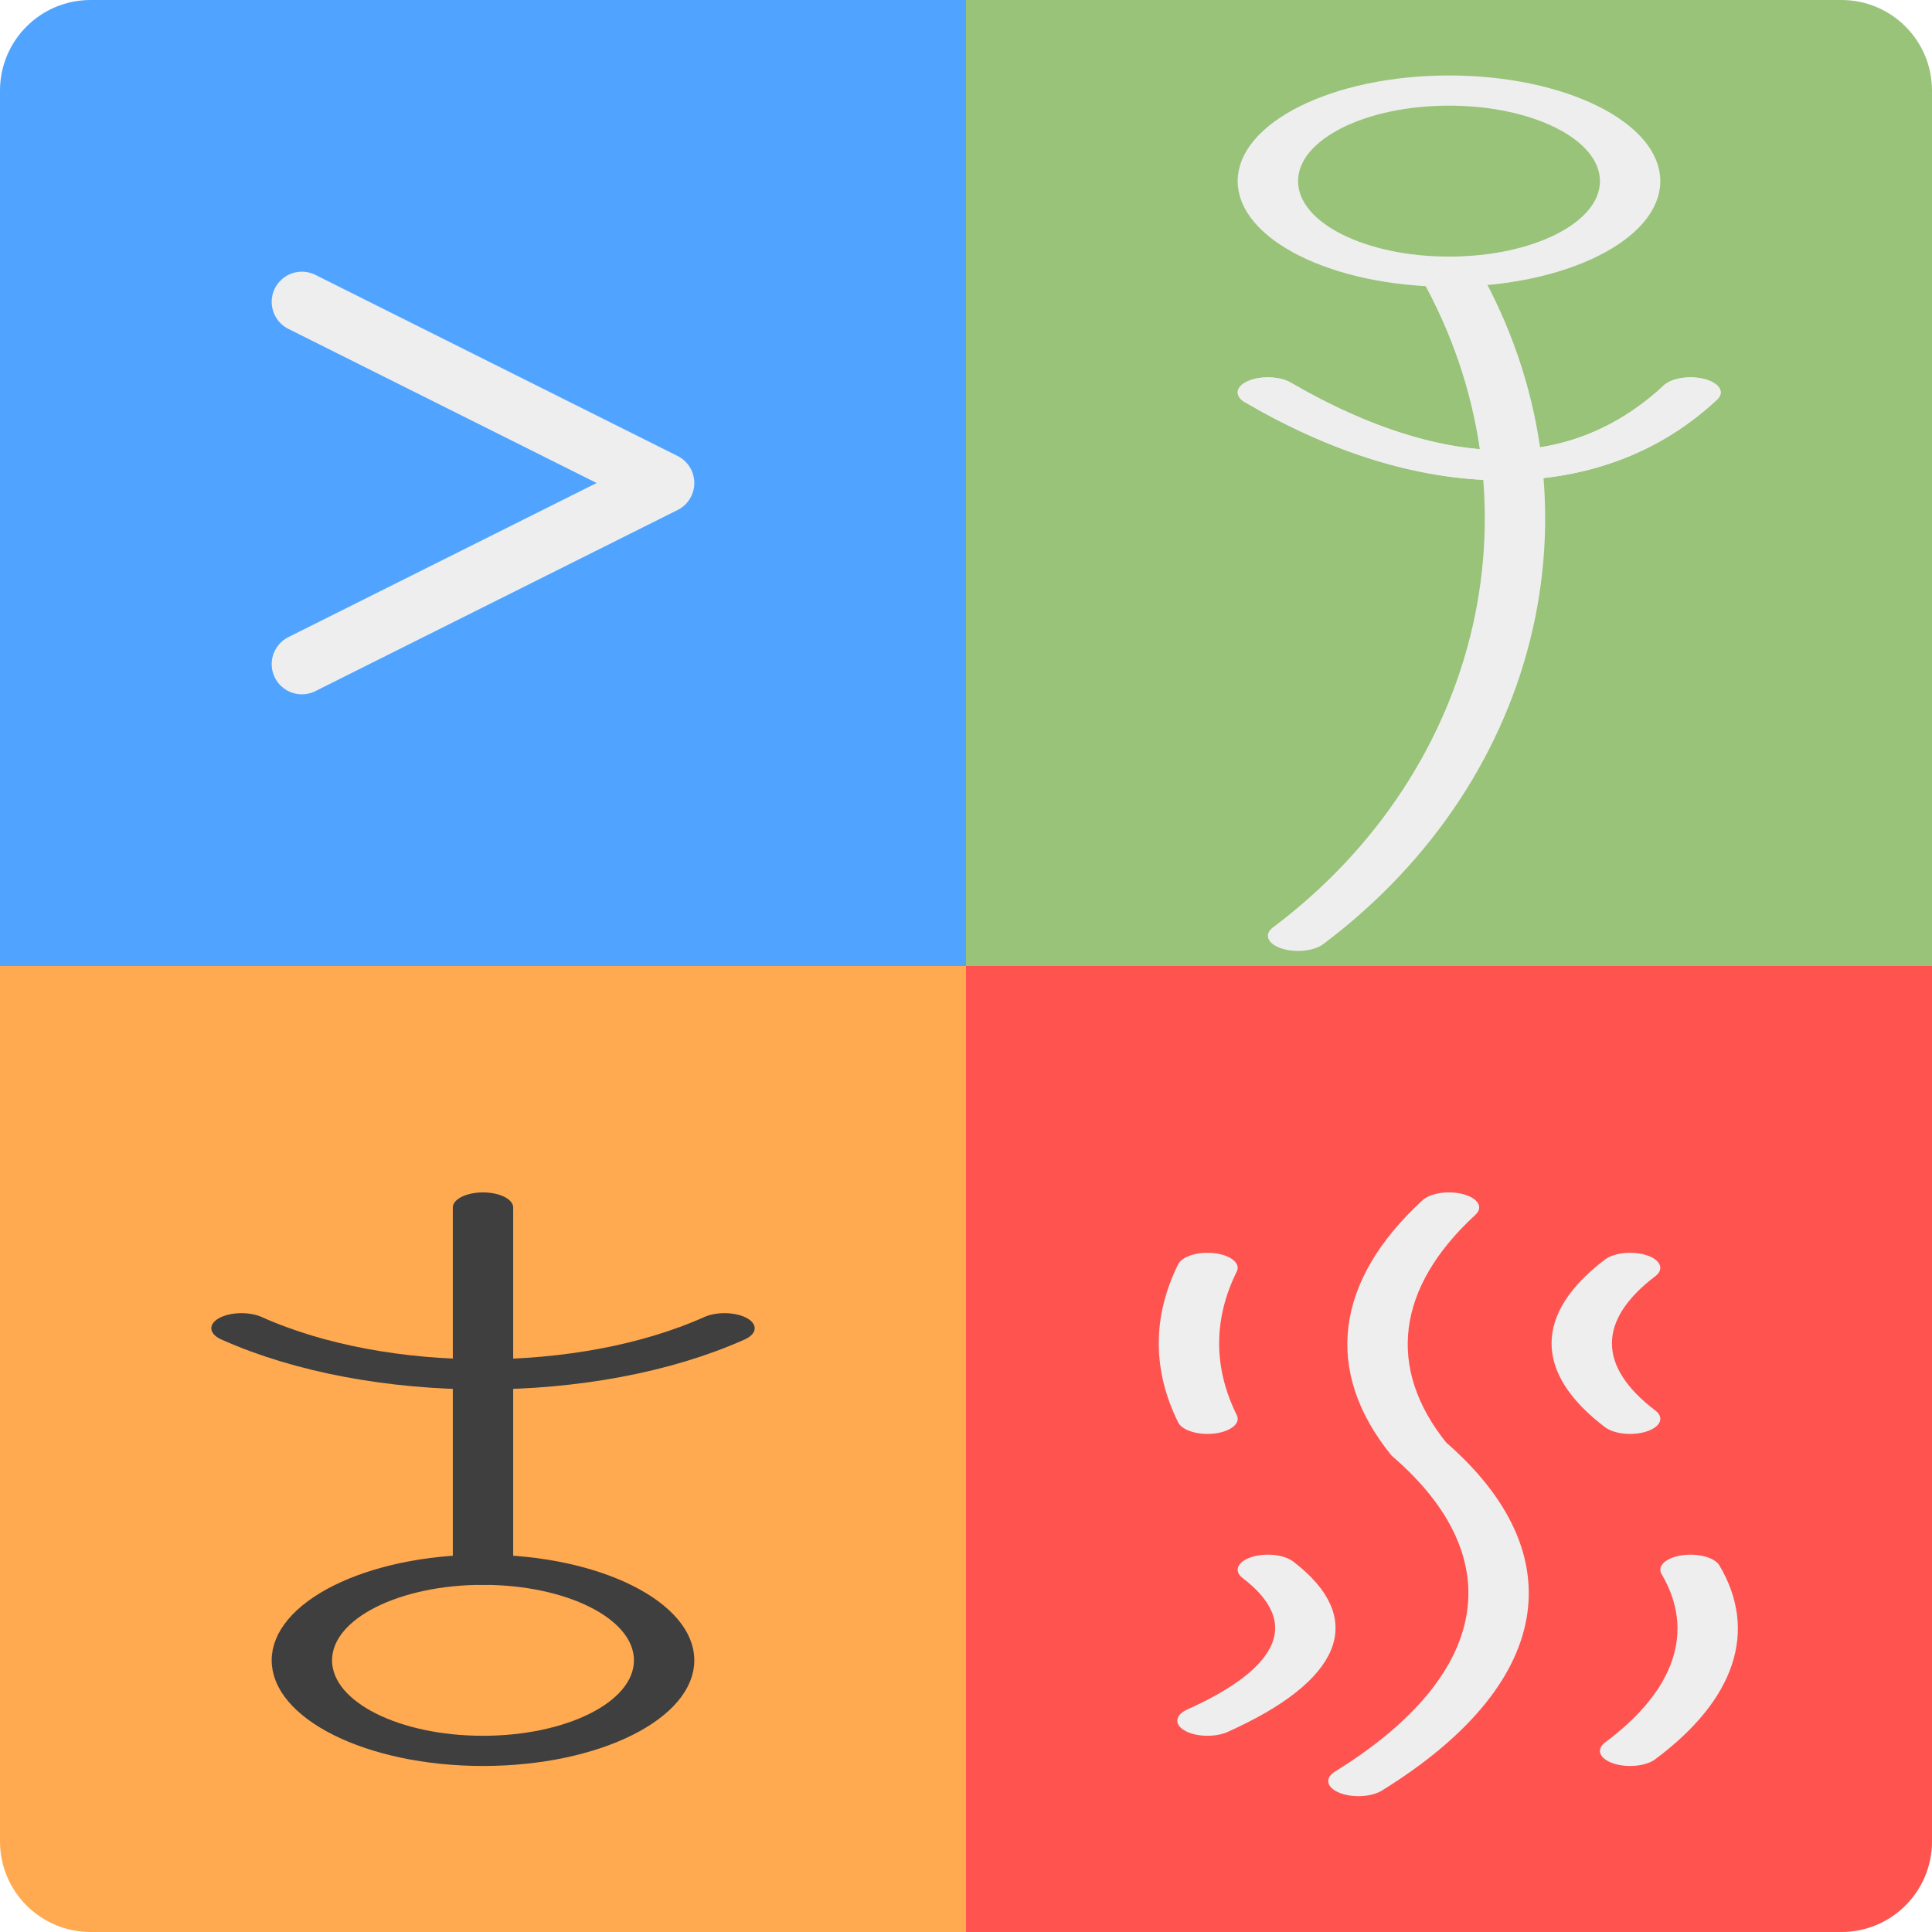
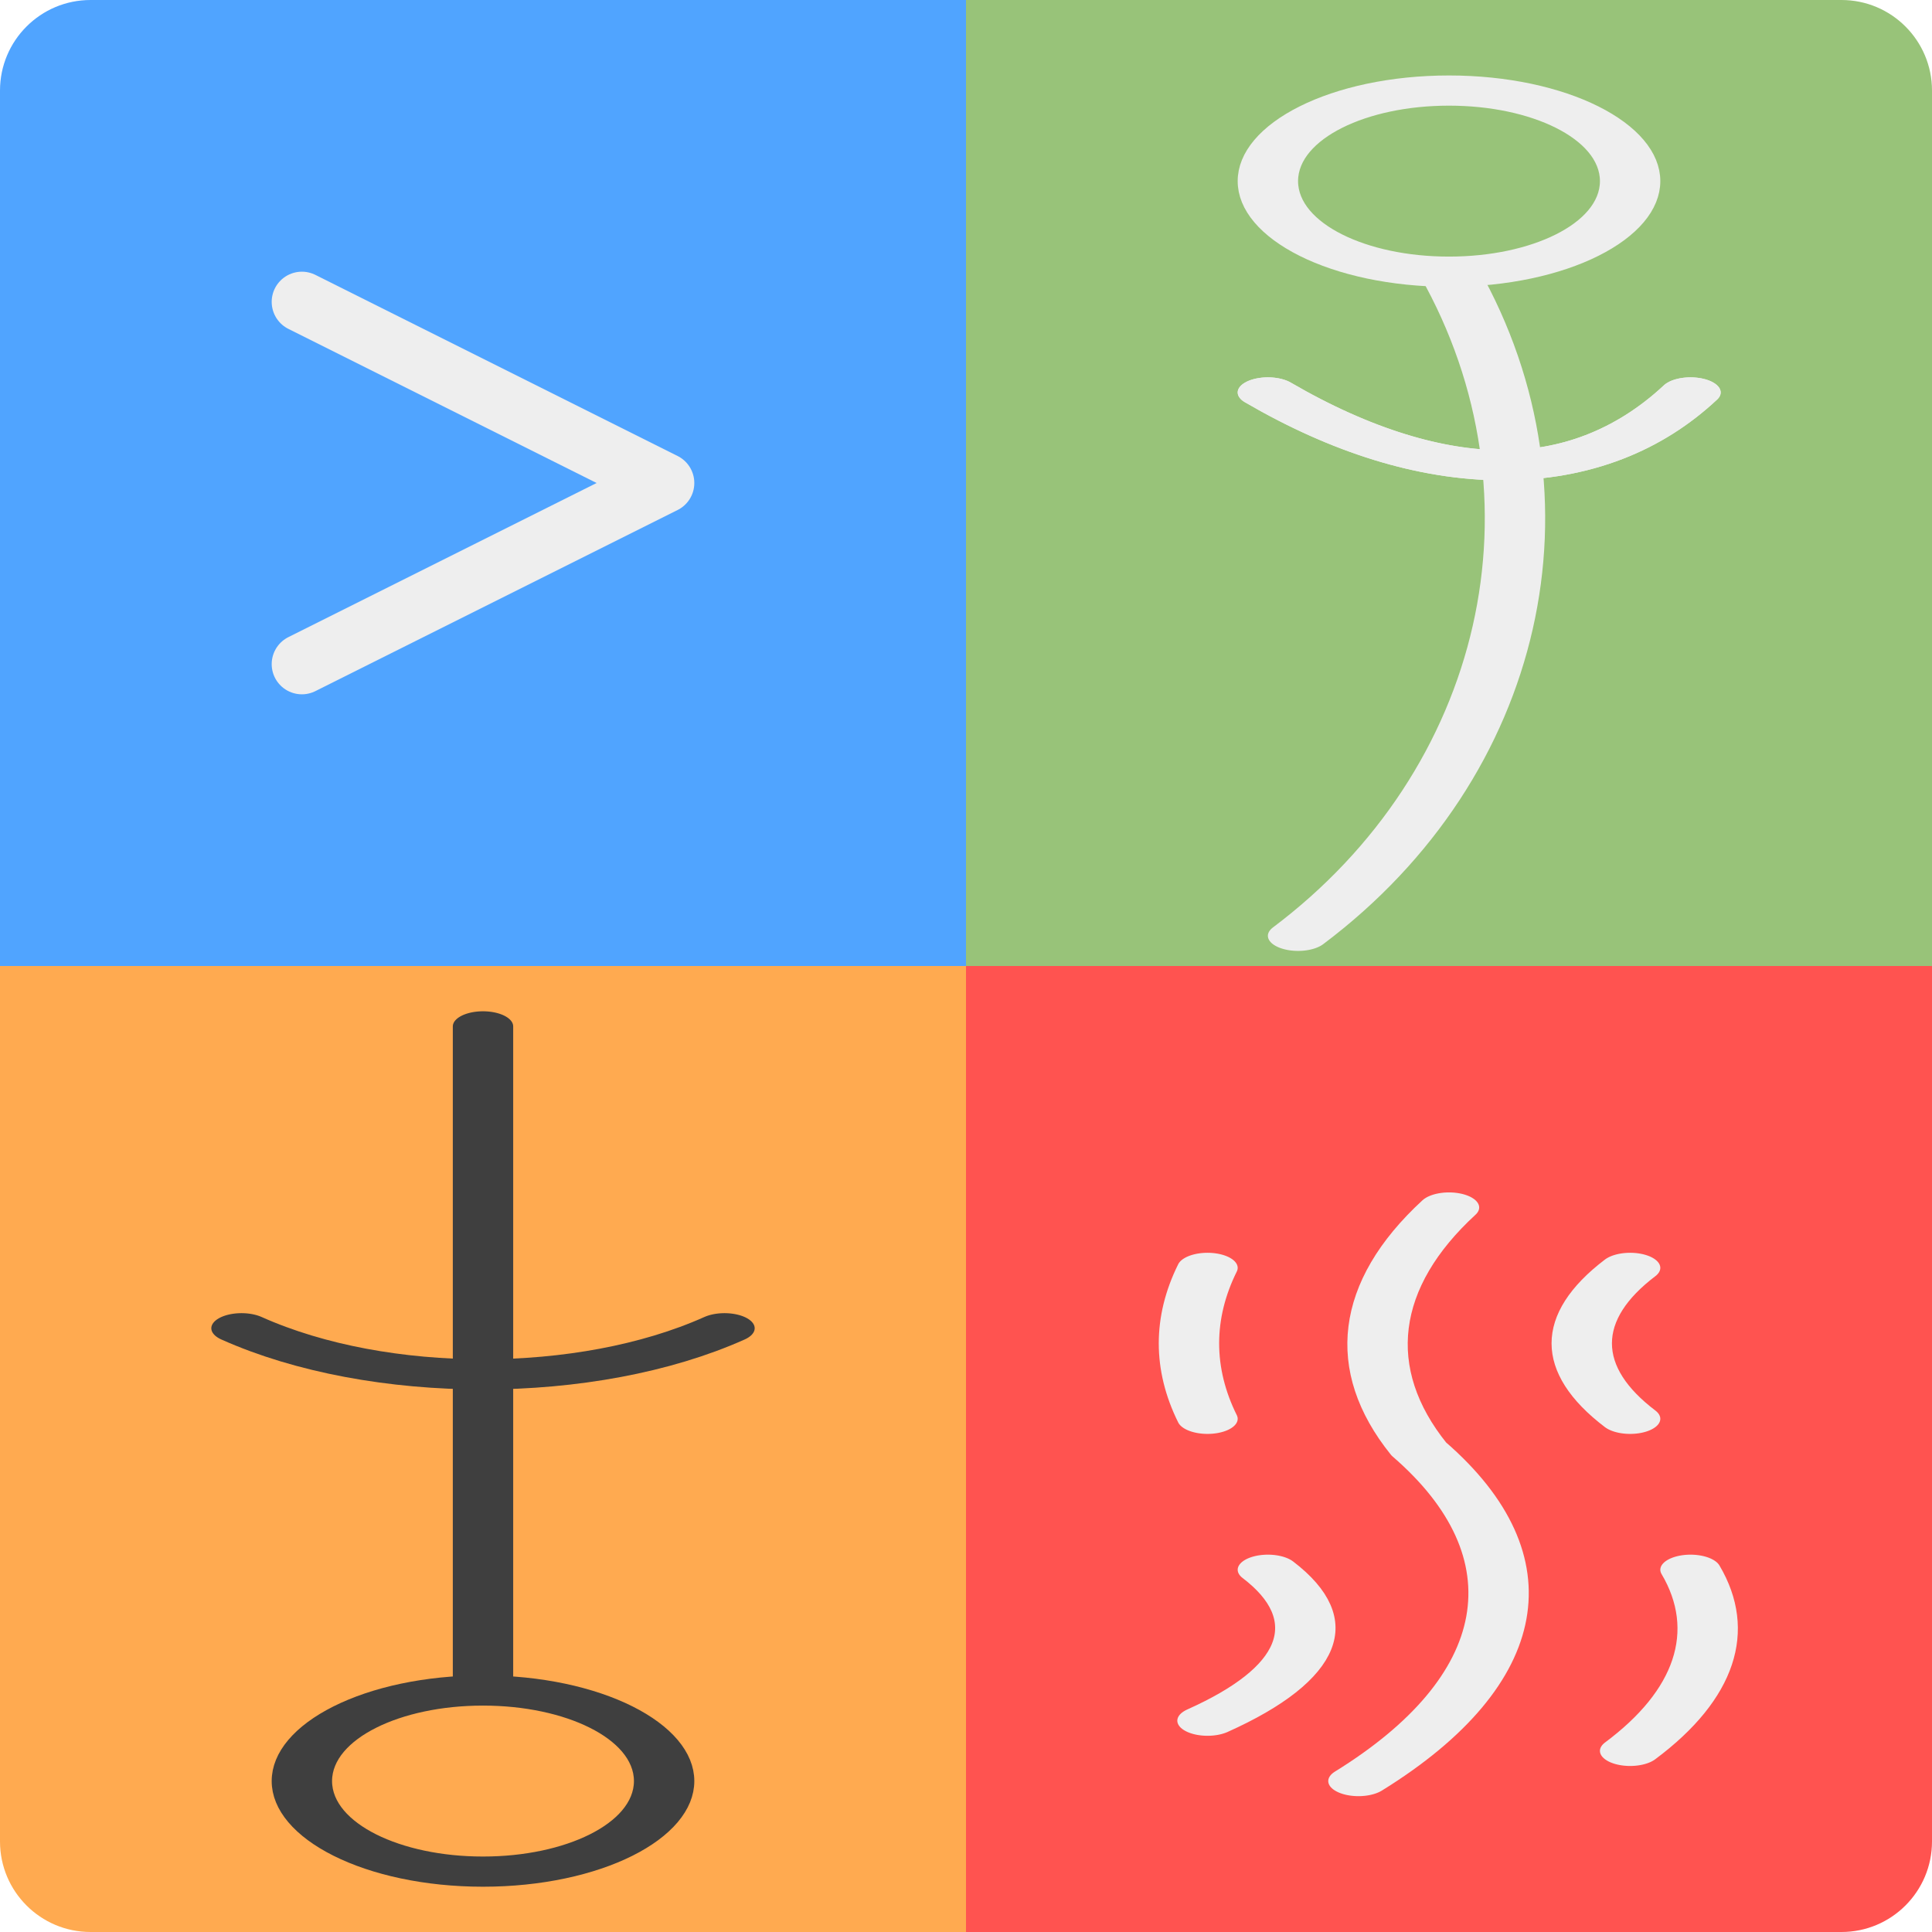
<svg xmlns="http://www.w3.org/2000/svg" width="64" height="64" viewBox="0 0 64 64">
  <g>
    <path fill="#50a4ff" d="           M3,0           l29,0 l0,32 l-32,0           l0,-29 a3,3,0,0,1,3,-3           Z           " />
    <path stroke="#eeeeee" stroke-width="2" fill="none" stroke-linecap="round" stroke-linejoin="round" d="           M16,16 m-6,-6           l12,6 l-12, 6           " />
  </g>
  <g>
    <path fill="#98C379" d="         M32,0         l29,0 a3,3,0,0,1,3,3         l0,29 l-32,0 l0,-29         Z         " />
    <g id="letter-f-lower" stroke="#eeeeee" stroke-width="2" fill="none" stroke-linecap="round" stroke-linejoin="round" transform="translate(16, 0) scale(1, 0.5)">
      <circle cx="32" cy="12" r="6" />
      <path d="             M32,32 m0,-14             a20,36,0,0,1,-5,44             M32,32 m8,-6             a18,64,-10,0,1,-14,0             " />
      <path d="             M32,32 m8,-6             a18,64,-10,0,1,-14,0             " />
    </g>
  </g>
  <g>
    <path fill="#ff5350" d="         M32,32         l32,0         l0,29 a3,3,0,0,1,-3,3         l-29,0 l0,-32         Z         " />
    <g id="letter-s-lower" stroke="#eeeeee" stroke-width="2" fill="none" stroke-linecap="round" stroke-linejoin="round" transform="translate(16, 28) scale(1, 0.5)">
      <path d="           M32,32 m0,-8           a32,24,0,0,0,-1,16           a32,24,0,0,1,-2,22           " />
      <path d="           M32,32 m-8,-4           a28,24,0,0,0,0,10           m14,-10           a32,16,0,0,0,0,10           m-12,10           a32,14,0,0,1,-2,10           m16,-10           a24,18,0,0,1,-2,12           " />
    </g>
  </g>
  <g>
    <path fill="#ffaa50" d="         M0,32         l32,0 l0,32         l-29,0 a3,3,0,0,1,-3,-3         l0,-29         Z         " />
-     <g id="letter-t-lower" stroke="#3f3f3f" stroke-width="2" fill="none" stroke-linecap="round" stroke-linejoin="round" transform="translate(-16, 28) scale(1, 0.5)">
-       <path d="             M32,32 m0,-8             l0,24             " />
-       <path d="             M32,32 m8,0             a12,12,0,0,1,-16,0             " />
-       <circle cx="32" cy="54" r="6" />
+     <g id="letter-t-lower" stroke="#3f3f3f" stroke-width="2" fill="none" stroke-linecap="round" stroke-linejoin="round" transform="translate(-16, 31) scale(1, 0.5)">
+       <path d="             M32,32 m0,-26             l0,44             " />
+       <path d="             M32,32 m8,-6             a12,12,0,0,1,-16,0             " />
+       <circle cx="32" cy="56" r="6" />
    </g>
  </g>
</svg>
